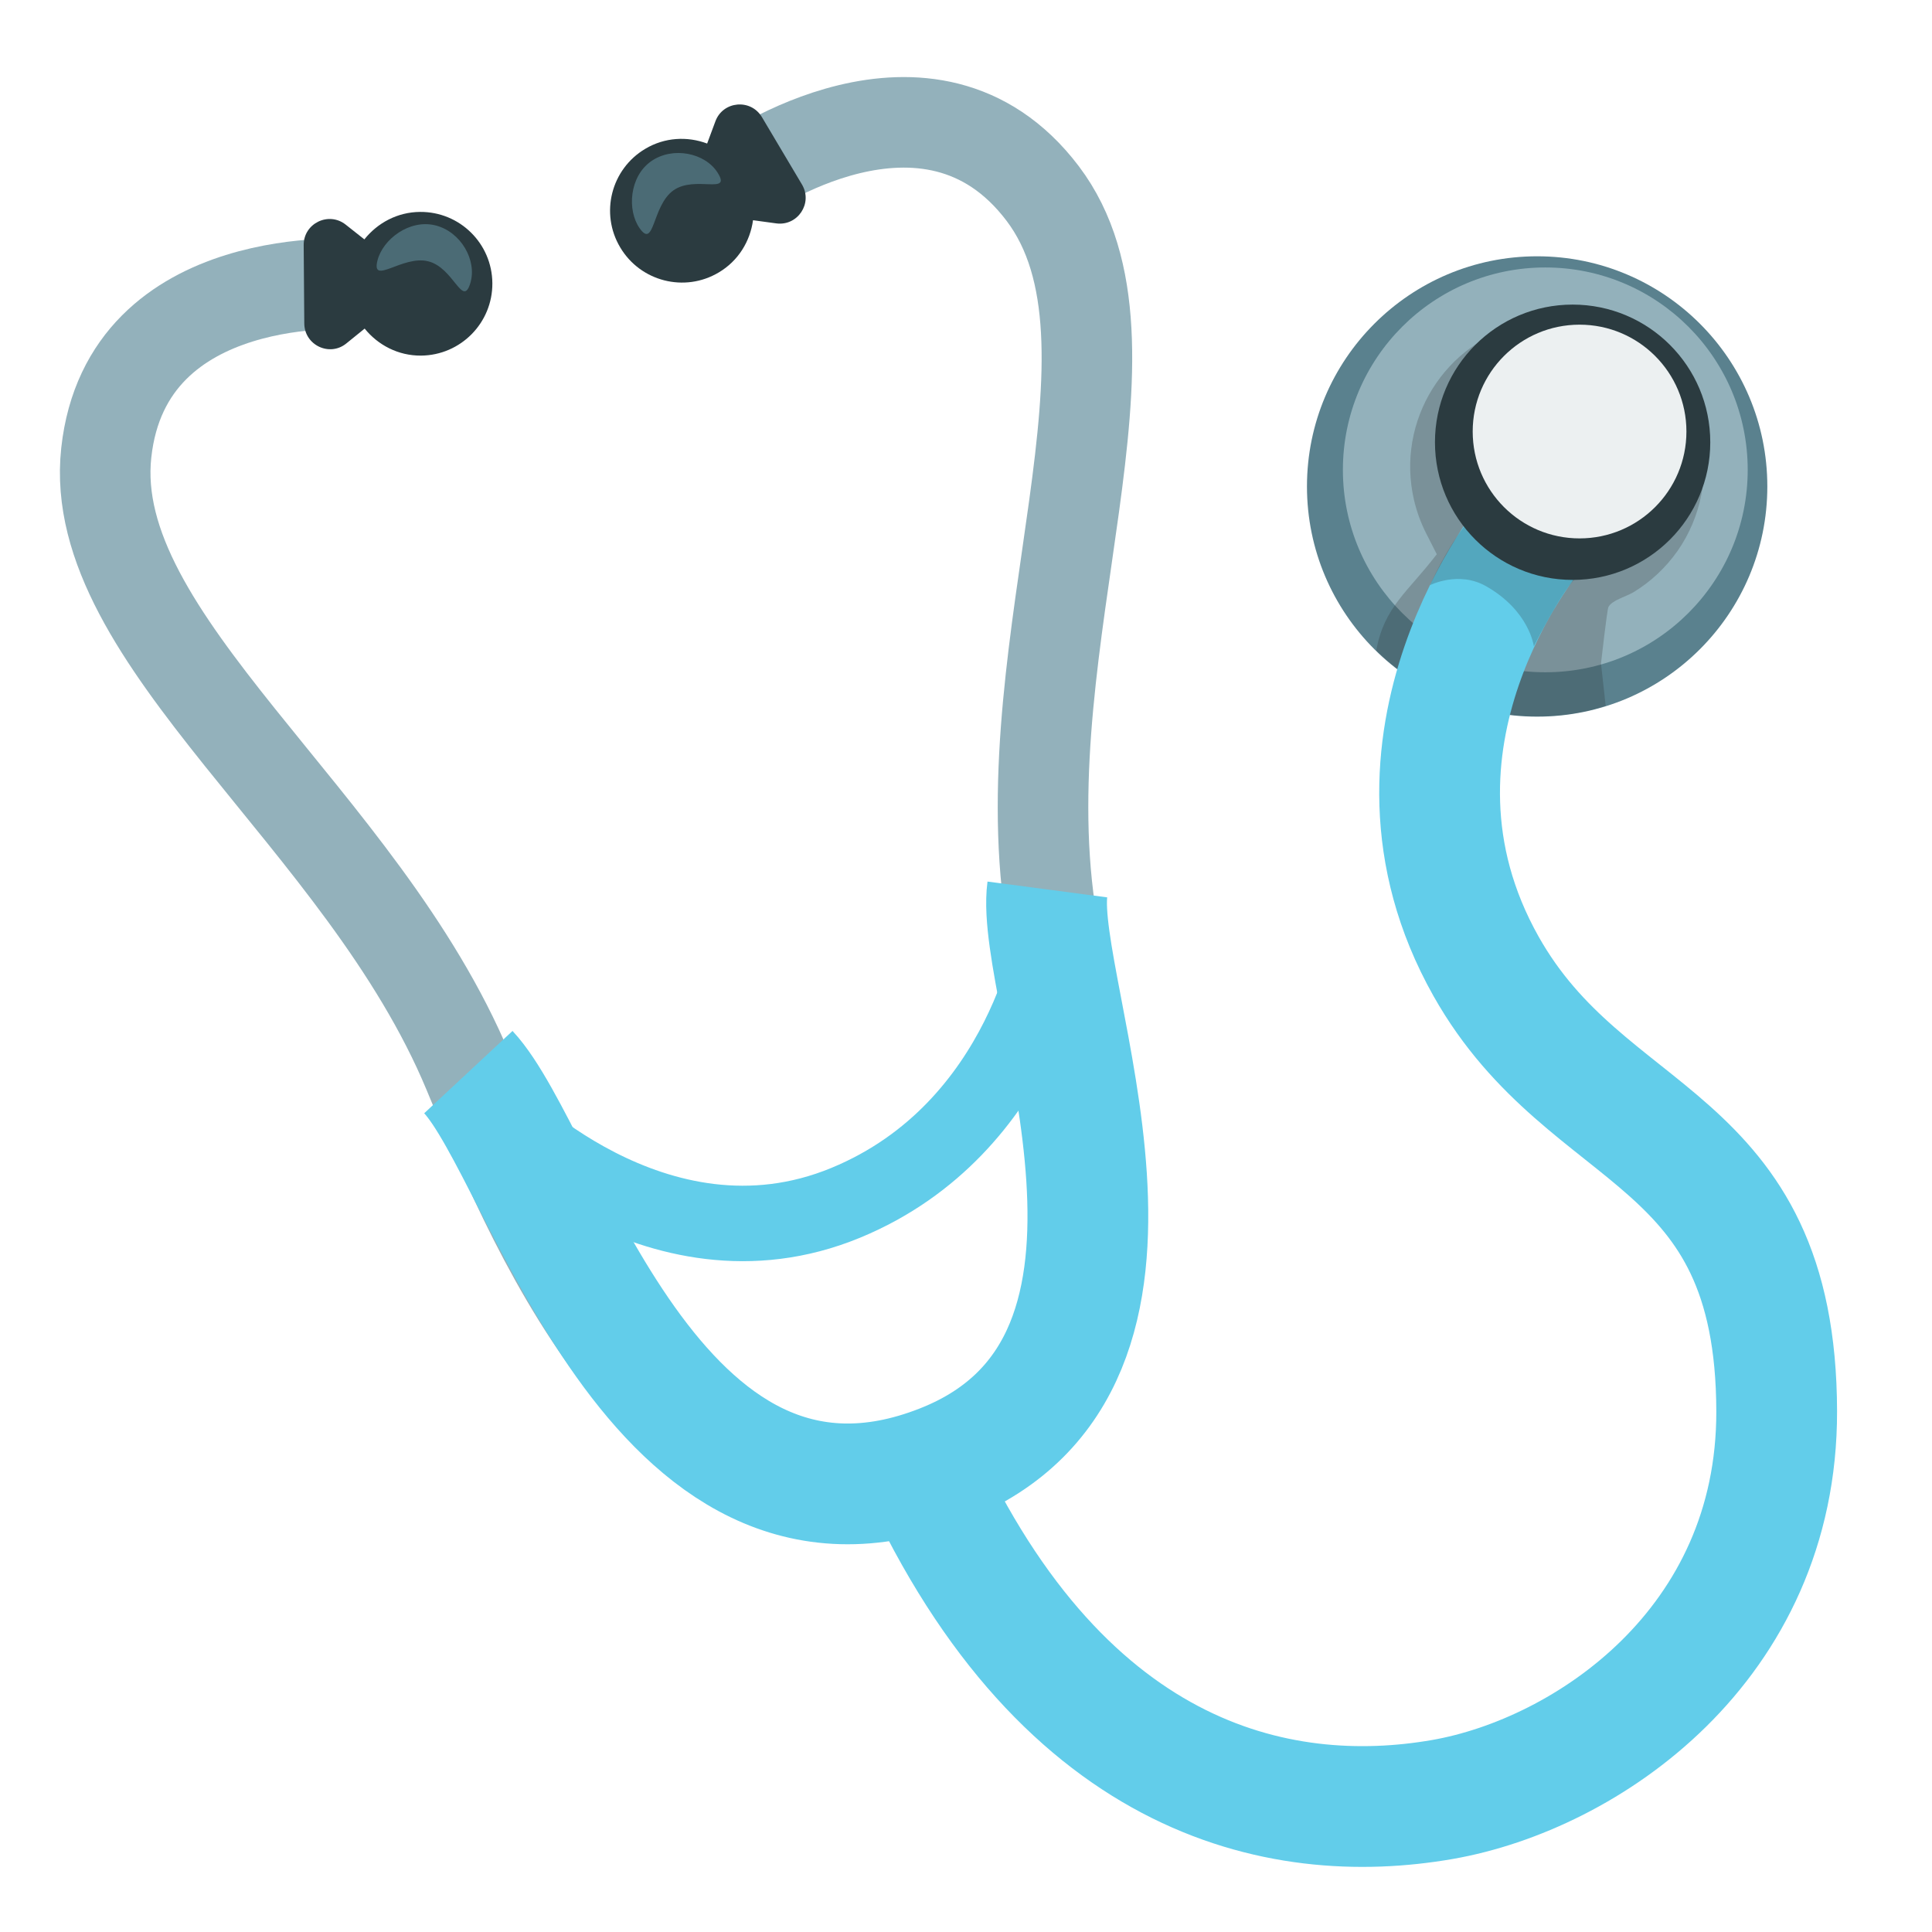
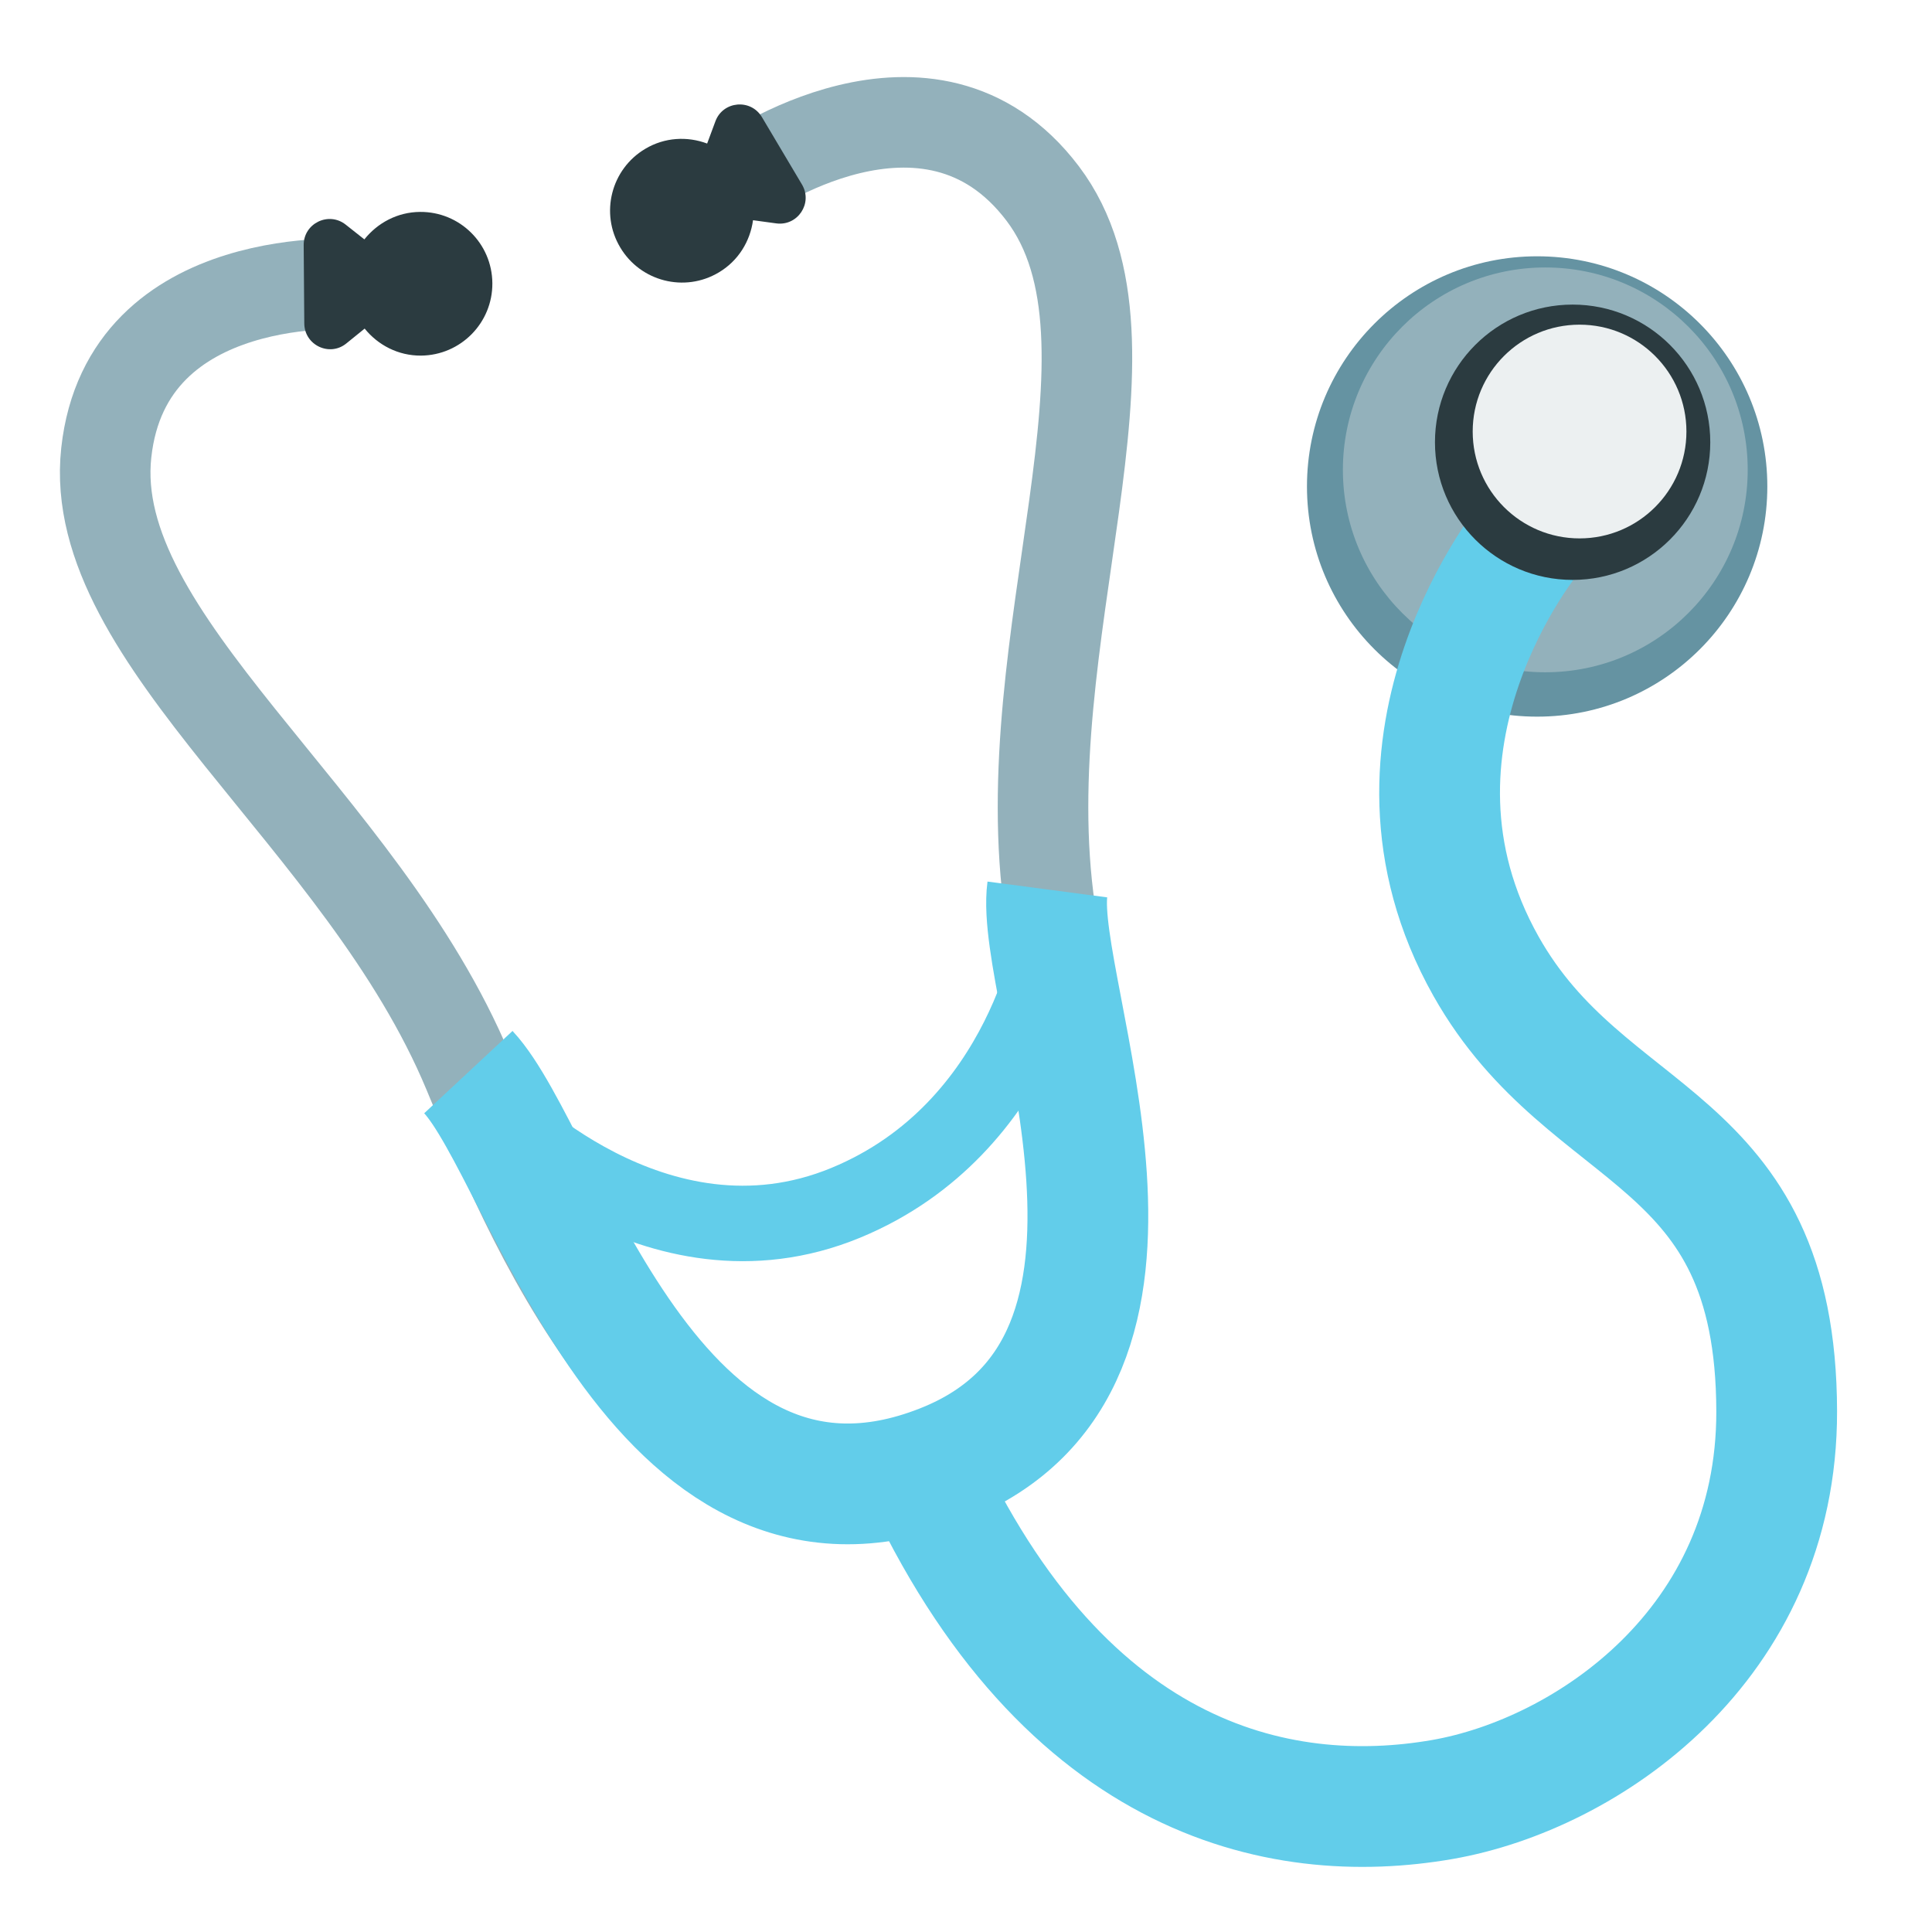
- <svg xmlns="http://www.w3.org/2000/svg" width="100%" height="100%" viewBox="0 0 128 128" version="1.1" xml:space="preserve" style="fill-rule:evenodd;clip-rule:evenodd;stroke-linejoin:round;stroke-miterlimit:10;">
-   <g>
-     <g>
-       <path d="M60.55,98.3C43.76,103.13 34.54,79.47 31.02,71.03C24,54.17 5.69,42.41 7.04,30C8.39,17.59 23.64,18.83 23.64,18.83" style="fill:none;fill-rule:nonzero;stroke:rgb(147,177,187);stroke-width:6px;" />
-       <path d="M59.5,98.3C76.39,93.82 70.89,69.39 69.57,60.34C66.94,42.26 76.61,22.77 69.08,12.82C61.55,2.87 49.1,11.76 49.1,11.76" style="fill:none;fill-rule:nonzero;stroke:rgb(147,177,187);stroke-width:6px;" />
-       <g>
-         <circle cx="101.84" cy="32.23" r="15.25" style="fill:rgb(90,129,142);" />
+ <svg xmlns="http://www.w3.org/2000/svg" width="100%" height="100%" viewBox="0 0 128 128" version="1.1" xml:space="preserve" style="fill-rule:evenodd;clip-rule:evenodd;stroke-linejoin:round;stroke-miterlimit:10;" id="svg6256">
+   <defs id="defs6260" />
+   <g id="g6254">
+     <g id="g6250">
+       <path d="M60.55,98.3C43.76,103.13 34.54,79.47 31.02,71.03C24,54.17 5.69,42.41 7.04,30C8.39,17.59 23.64,18.83 23.64,18.83" style="fill:none;fill-rule:nonzero;stroke:rgb(147,177,187);stroke-width:6px;" id="path6218" />
+       <path d="M59.5,98.3C76.39,93.82 70.89,69.39 69.57,60.34C66.94,42.26 76.61,22.77 69.08,12.82C61.55,2.87 49.1,11.76 49.1,11.76" style="fill:none;fill-rule:nonzero;stroke:rgb(147,177,187);stroke-width:6px;" id="path6220" />
+       <g id="g6224">
+         <circle cx="101.84" cy="32.23" r="15.25" style="fill:#6593a2" id="circle6222" />
      </g>
-       <circle cx="102.38" cy="31.13" r="13.41" style="fill:rgb(147,177,187);" />
-       <path d="M69.39,58.93C68.5,65.67 79.53,90.29 62.42,97.03C43.26,104.59 36.11,76.48 31.03,71.03" style="fill:none;fill-rule:nonzero;stroke:rgb(98,205,234);stroke-width:8px;stroke-linejoin:miter;" />
-       <path d="M32.63,73.54C32.63,73.54 43.4,84.9 56.03,79.69C68,74.75 69.86,61.64 69.86,61.64" style="fill:none;fill-rule:nonzero;stroke:rgb(98,205,234);stroke-width:5px;stroke-linejoin:miter;" />
-       <path d="M100.96,21.43C95.72,22.65 92.47,27.88 93.68,33.12C93.86,33.9 94.14,34.66 94.51,35.38C94.8,35.95 95.19,36.72 95.19,36.72C93.27,39.23 91.71,40.19 91.18,43.1C92.54,44.43 94.13,45.49 95.87,46.23C95.87,46.22 95.88,46.21 95.88,46.2C95.88,46.21 95.89,46.22 95.89,46.24C98.76,47.46 102.03,47.83 105.31,47.07C105.68,46.98 106.03,46.87 106.38,46.76L106.07,43.96C106.07,43.96 106.47,40.41 106.56,40.22C106.79,39.77 107.72,39.53 108.2,39.25C109.36,38.55 110.37,37.6 111.15,36.49C112.72,34.24 113.27,31.38 112.65,28.71C111.43,23.47 106.19,20.21 100.96,21.43Z" style="fill:rgb(33,33,33);fill-opacity:0.22;fill-rule:nonzero;" />
-       <path d="M60.42,96.03C70.01,118 84.71,121.11 95.57,119.22C105.11,117.55 117.74,109 117.71,93.5C117.67,74.82 105.21,76 98.46,64.03C90.05,49.11 101.51,35.41 101.51,35.41" style="fill:none;fill-rule:nonzero;stroke:rgb(98,205,234);stroke-width:8px;stroke-linejoin:miter;" />
-       <path d="M94.74,38.77C94.74,38.77 96.64,37.8 98.46,38.84C101.34,40.48 101.62,42.82 101.62,42.82C101.62,42.82 103.36,39.36 104.29,38.42C105.21,37.47 98.72,32.76 97.25,34.57C95.78,36.38 94.74,38.77 94.74,38.77Z" style="fill:rgb(33,33,33);fill-opacity:0.22;fill-rule:nonzero;" />
-       <path d="M27.83,14.04C26.33,14.05 25.01,14.77 24.14,15.86L22.9,14.88C21.77,13.99 20.11,14.8 20.12,16.24L20.16,21.43C20.17,22.87 21.84,23.66 22.95,22.75L24.16,21.77C25.04,22.86 26.38,23.57 27.89,23.56C30.52,23.54 32.64,21.39 32.62,18.76C32.6,16.13 30.46,14.02 27.83,14.04Z" style="fill:rgb(43,59,64);fill-rule:nonzero;" />
-       <path d="M53.13,12.22L50.48,7.76C49.74,6.52 47.9,6.69 47.4,8.03L46.85,9.51C45.54,9.02 44.04,9.09 42.75,9.86C40.49,11.2 39.74,14.13 41.09,16.39C42.43,18.65 45.36,19.4 47.62,18.05C48.92,17.28 49.7,15.98 49.89,14.59L51.43,14.8C52.85,14.99 53.87,13.46 53.13,12.22Z" style="fill:rgb(43,59,64);fill-rule:nonzero;" />
-       <circle cx="104.19" cy="29.3" r="9.12" style="fill:rgb(43,59,64);" />
-       <g>
-         <circle cx="104.65" cy="28.59" r="7.08" style="fill:rgb(236,240,241);" />
+       <circle cx="102.38" cy="31.13" r="13.41" style="fill:rgb(147,177,187);" id="circle6226" />
+       <path d="M69.39,58.93C68.5,65.67 79.53,90.29 62.42,97.03C43.26,104.59 36.11,76.48 31.03,71.03" style="fill:none;fill-rule:nonzero;stroke:rgb(98,205,234);stroke-width:8px;stroke-linejoin:miter;" id="path6228" />
+       <path d="M32.63,73.54C32.63,73.54 43.4,84.9 56.03,79.69C68,74.75 69.86,61.64 69.86,61.64" style="fill:none;fill-rule:nonzero;stroke:rgb(98,205,234);stroke-width:5px;stroke-linejoin:miter;" id="path6230" />
+       <path d="M60.42,96.03C70.01,118 84.71,121.11 95.57,119.22C105.11,117.55 117.74,109 117.71,93.5C117.67,74.82 105.21,76 98.46,64.03C90.05,49.11 101.51,35.41 101.51,35.41" style="fill:none;fill-rule:nonzero;stroke:rgb(98,205,234);stroke-width:8px;stroke-linejoin:miter;" id="path6234" />
+       <path d="M27.83,14.04C26.33,14.05 25.01,14.77 24.14,15.86L22.9,14.88C21.77,13.99 20.11,14.8 20.12,16.24L20.16,21.43C20.17,22.87 21.84,23.66 22.95,22.75L24.16,21.77C25.04,22.86 26.38,23.57 27.89,23.56C30.52,23.54 32.64,21.39 32.62,18.76C32.6,16.13 30.46,14.02 27.83,14.04Z" style="fill:rgb(43,59,64);fill-rule:nonzero;" id="path6238" />
+       <path d="M53.13,12.22L50.48,7.76C49.74,6.52 47.9,6.69 47.4,8.03L46.85,9.51C45.54,9.02 44.04,9.09 42.75,9.86C40.49,11.2 39.74,14.13 41.09,16.39C42.43,18.65 45.36,19.4 47.62,18.05C48.92,17.28 49.7,15.98 49.89,14.59L51.43,14.8C52.85,14.99 53.87,13.46 53.13,12.22Z" style="fill:rgb(43,59,64);fill-rule:nonzero;" id="path6240" />
+       <circle cx="104.19" cy="29.3" r="9.12" style="fill:rgb(43,59,64);" id="circle6242" />
+       <g id="g6246">
+         <circle cx="104.65" cy="28.59" r="7.08" style="fill:rgb(236,240,241);" id="circle6244" />
      </g>
-       <path d="M42.37,15.11C41.54,13.92 41.7,11.7 43.13,10.69C44.56,9.68 46.72,10.12 47.55,11.45C48.48,12.93 46.05,11.6 44.62,12.61C43.19,13.62 43.37,16.55 42.37,15.11Z" style="fill:rgb(75,107,117);fill-rule:nonzero;" />
    </g>
-     <path d="M25.01,17.25C25.37,15.84 27.14,14.51 28.84,14.93C30.54,15.35 31.62,17.26 31.16,18.76C30.65,20.43 30.06,17.72 28.36,17.31C26.67,16.89 24.58,18.95 25.01,17.25Z" style="fill:rgb(75,107,117);fill-rule:nonzero;" />
  </g>
</svg>
